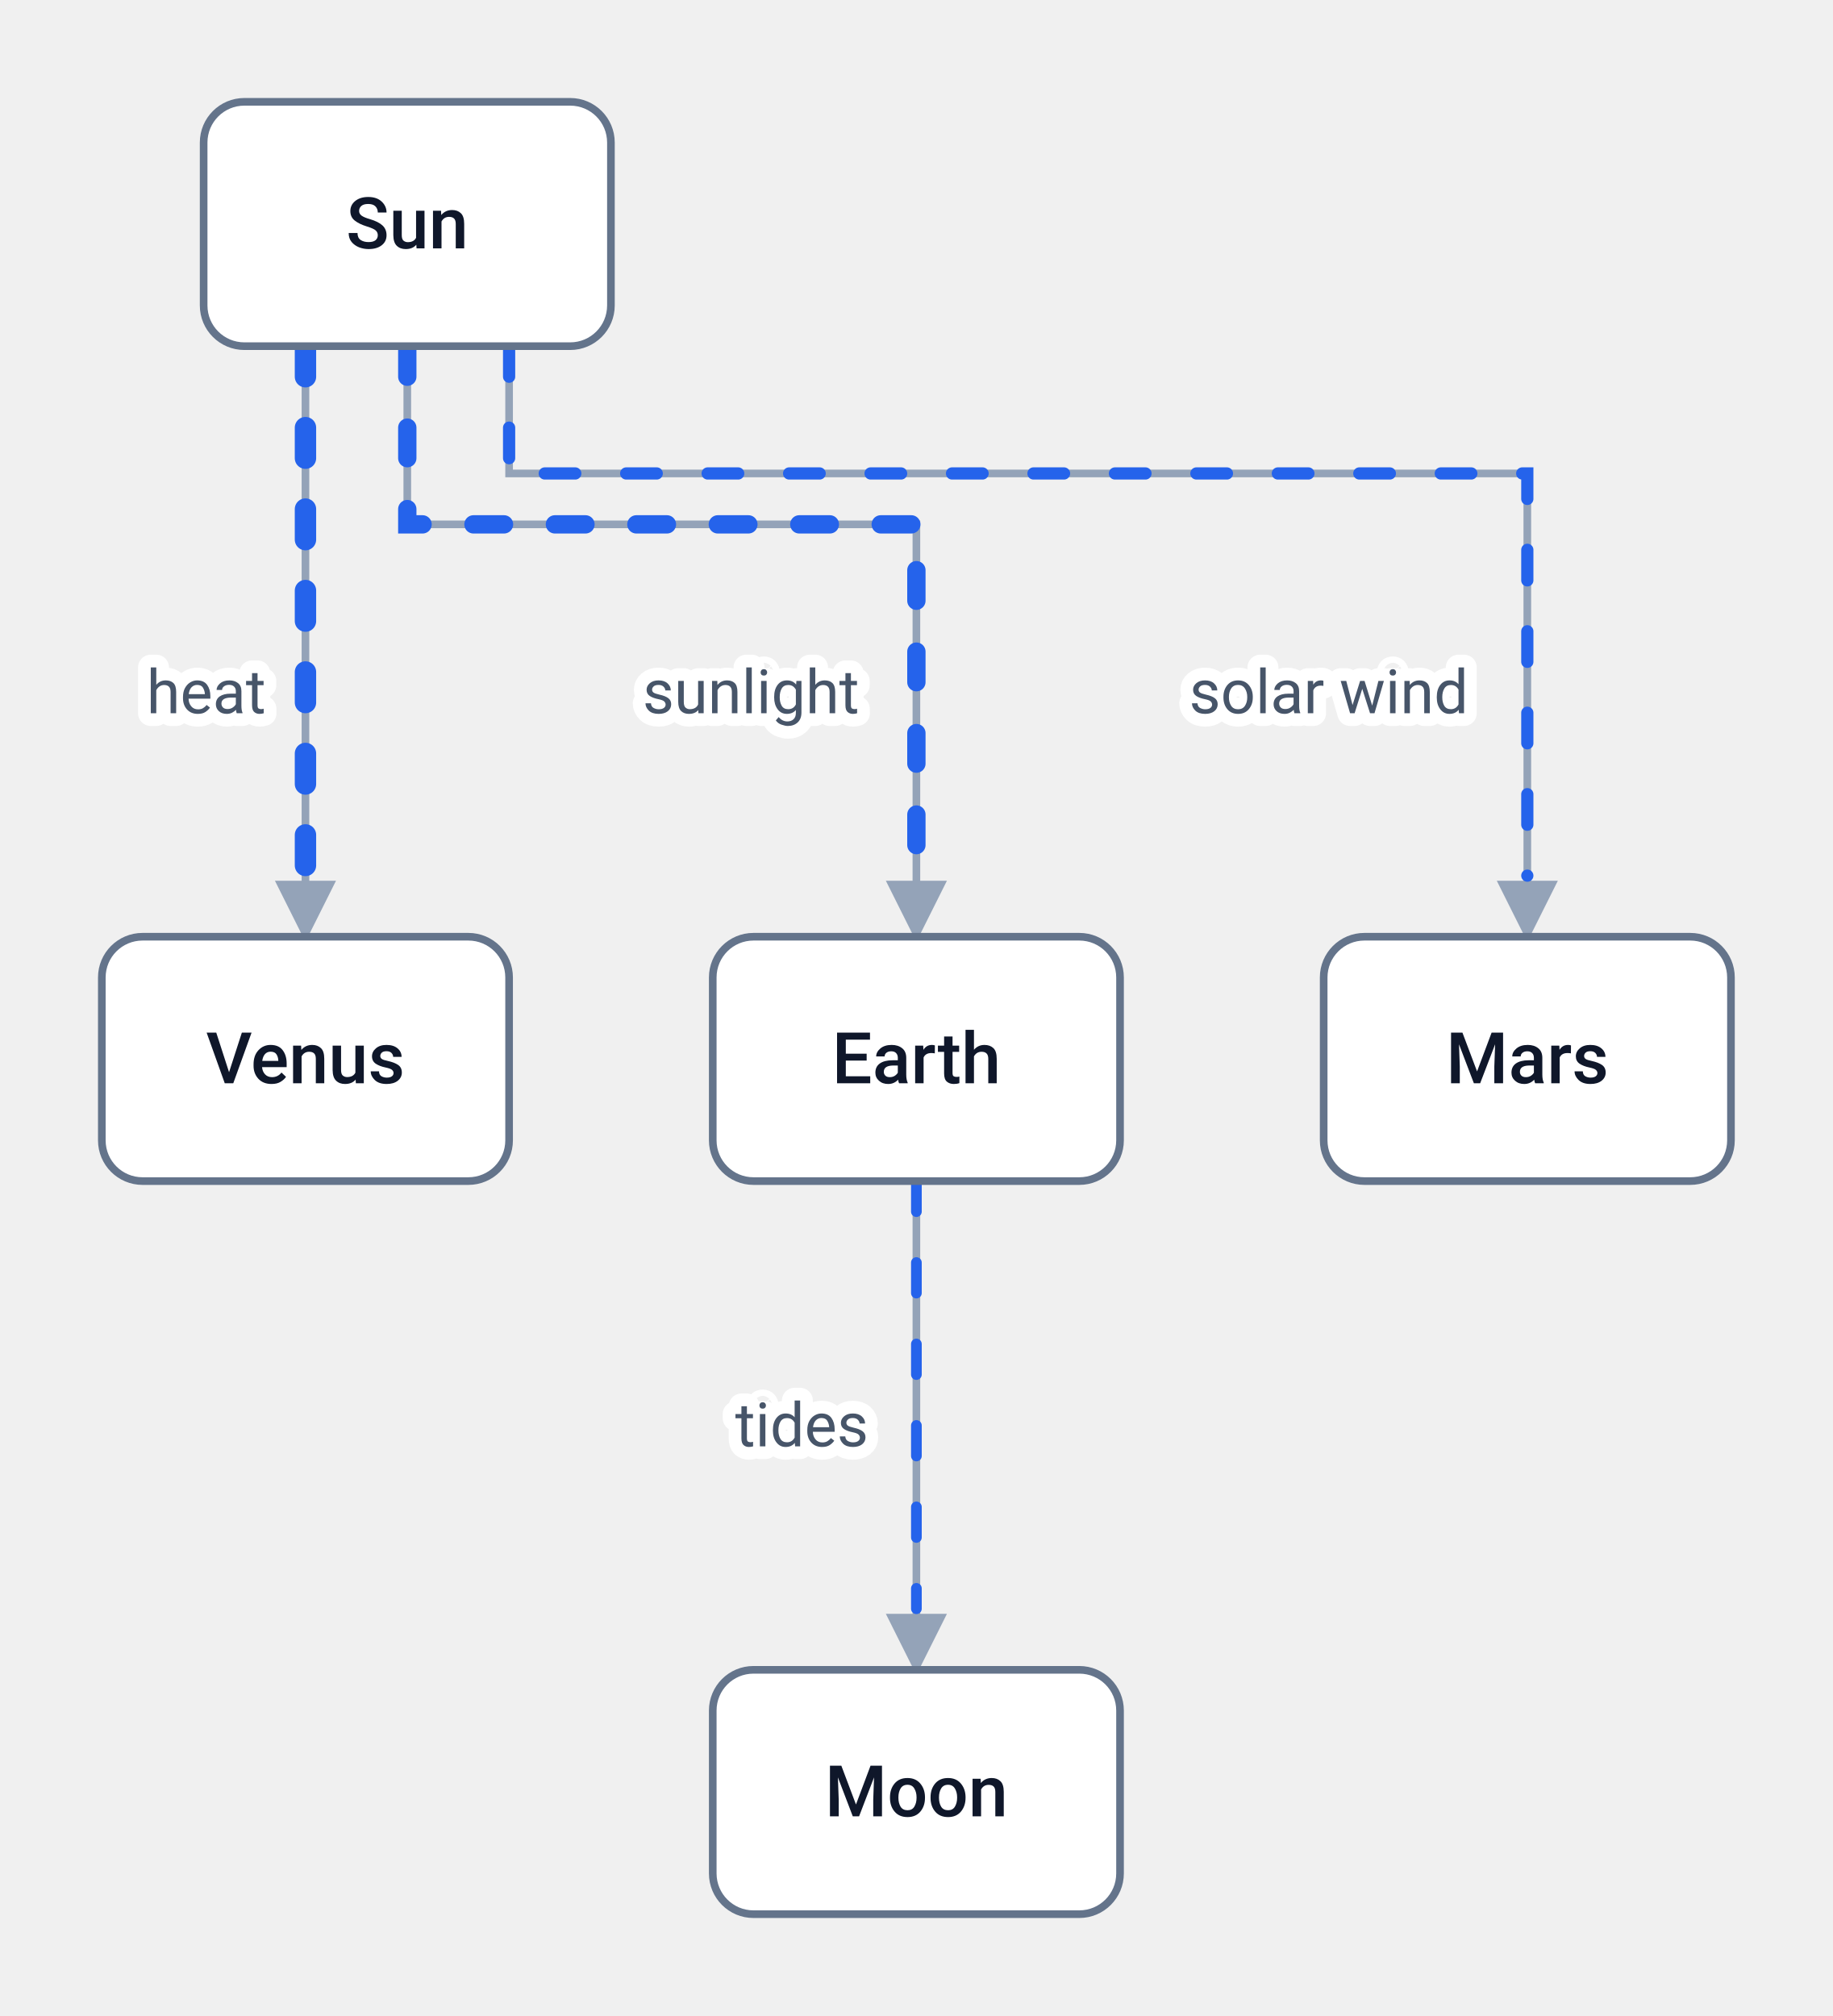
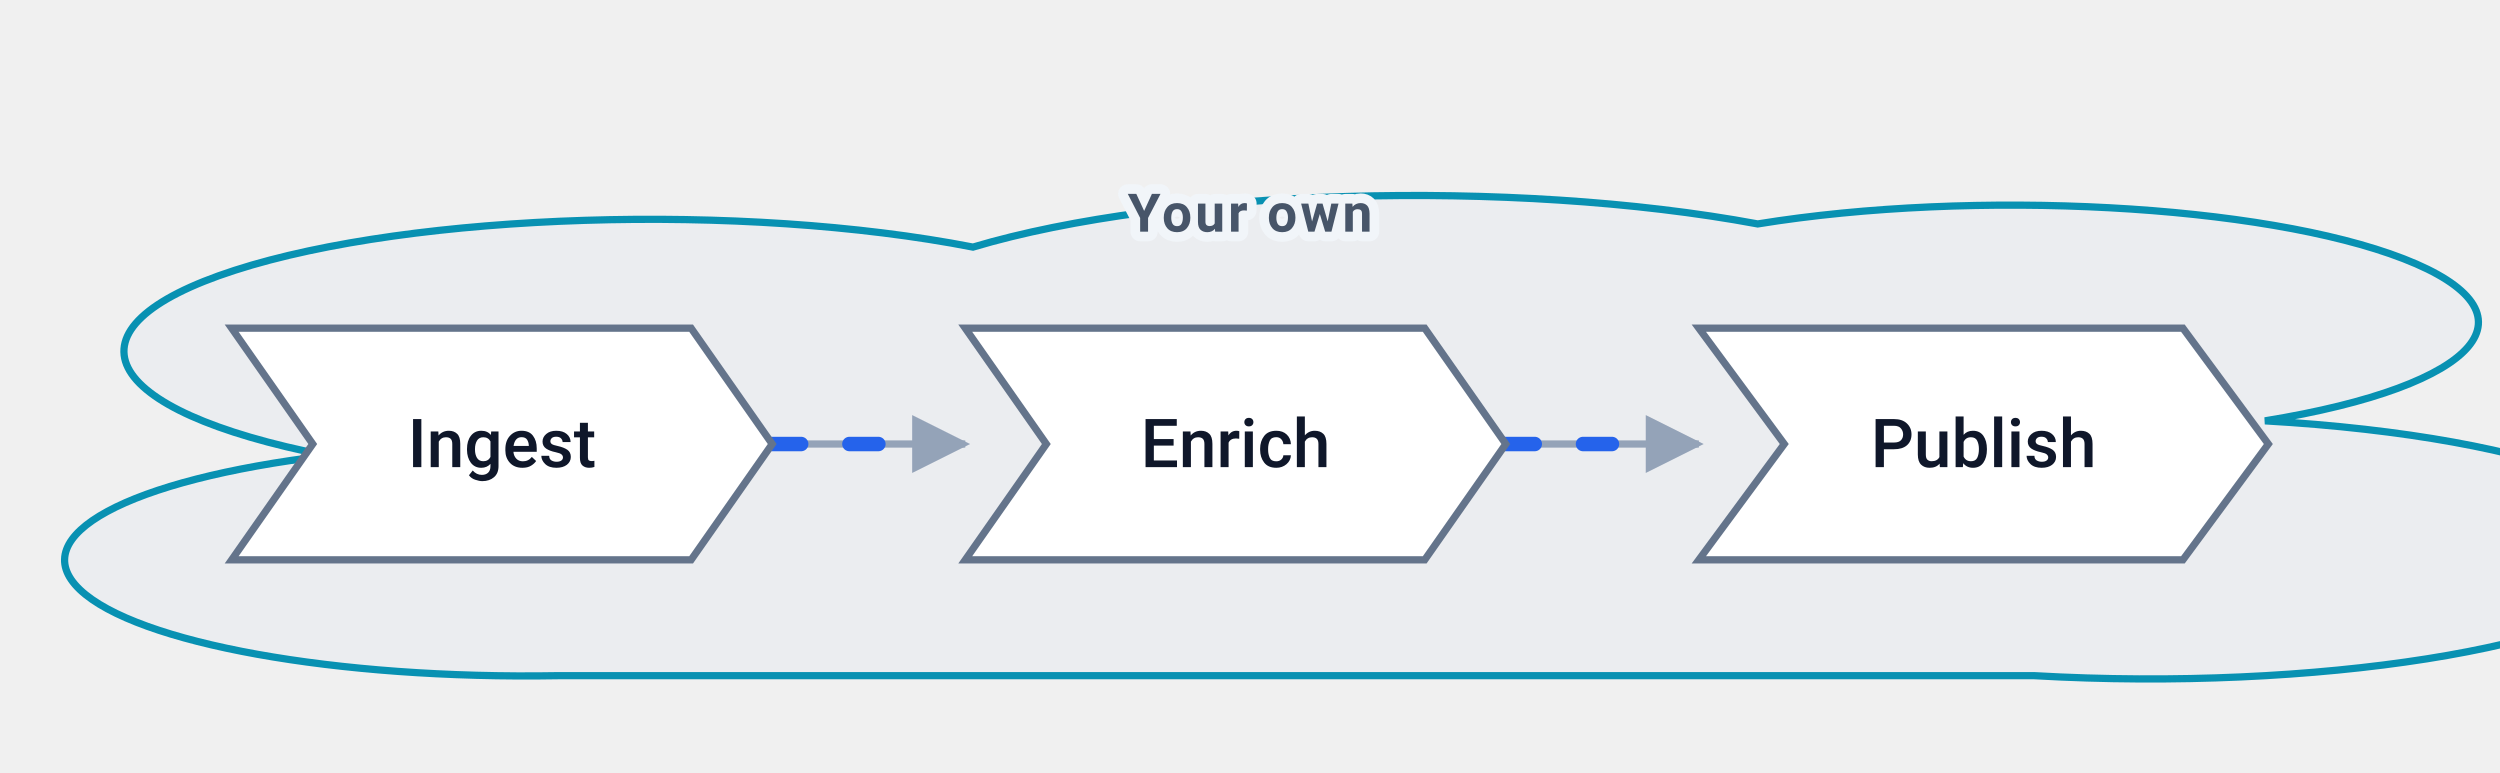
- <svg xmlns="http://www.w3.org/2000/svg" viewBox="0 0 360 396" width="360" height="396" data-orrery="1">
+ <svg xmlns="http://www.w3.org/2000/svg" viewBox="0 0 518 160" width="518" height="160" data-orrery="1">
  <style>.group-box{fill:#e2e8f0;fill-opacity:.35;stroke:#cbd5e1;stroke-width:1.5}
.group-label{font:600 11px system-ui,-apple-system,"Segoe UI",Roboto,sans-serif;fill:#475569;letter-spacing:.06em;text-transform:uppercase;paint-order:stroke;stroke:#f1f5f9;stroke-width:4px;stroke-linejoin:round}
.group-label.centred{text-anchor:middle}
.group[data-collapsed] .group-box{fill-opacity:.7}
.summary-label{font:500 16px system-ui,-apple-system,"Segoe UI",Roboto,sans-serif;fill:#0f172a;text-anchor:middle;dominant-baseline:central}
.expand-mark{fill:none;stroke:#94a3b8;stroke-width:1.5;stroke-linecap:round}
.node-box{fill:#ffffff;stroke:#64748b;stroke-width:1.5}
.node-label{font:500 14px system-ui,-apple-system,"Segoe UI",Roboto,sans-serif;fill:#0f172a;text-anchor:middle;dominant-baseline:central}
.node-tech{font:11px system-ui,-apple-system,"Segoe UI",Roboto,sans-serif;fill:#64748b;text-anchor:middle;dominant-baseline:central}
.replica-box{fill:#ffffff;stroke:#94a3b8;stroke-width:1.5}
.badge{font:600 11px system-ui,-apple-system,"Segoe UI",Roboto,sans-serif;fill:#475569;text-anchor:end;dominant-baseline:central}
.node[data-ghost]{opacity:.5}.node[data-ghost] .node-box{stroke-dasharray:3 3}.node[data-ghost] .node-label{font-style:italic}
.glyph{fill:none;stroke:#475569;stroke-width:1.5;stroke-linejoin:round;stroke-linecap:round}
.glyph-text{font:600 13px system-ui,-apple-system,"Segoe UI",Roboto,sans-serif;fill:#475569;text-anchor:middle;dominant-baseline:central}
.edge{fill:none;stroke:#94a3b8;stroke-width:1.5}
.flow{fill:none;stroke:#2563eb;stroke-linecap:round;stroke-dasharray:6 10;animation:orrery-flow 1s linear infinite}
.edge-label{font:12px system-ui,-apple-system,"Segoe UI",Roboto,sans-serif;fill:#475569;text-anchor:middle;dominant-baseline:central;paint-order:stroke;stroke:#ffffff;stroke-width:5px;stroke-linejoin:round}
.legend text{font:12px system-ui,-apple-system,"Segoe UI",Roboto,sans-serif;fill:#475569;dominant-baseline:central}.legend .legend-name{font-weight:600;fill:#0f172a}
.step-note{font:500 12px system-ui,-apple-system,"Segoe UI",Roboto,sans-serif;fill:#475569;dominant-baseline:central}
@keyframes orrery-flow{to{stroke-dashoffset:-16}}
@keyframes orrery-pulse{0%{stroke-opacity:1}50%{stroke-opacity:0.4}100%{stroke-opacity:1}}
.kind-external .node-box{stroke-dasharray:5 4;fill:#f8fafc}
.gk-region .group-box{stroke-dasharray:8 6}
.gk-zone .group-box{stroke-dasharray:3 5}
.gk-cluster .group-box{stroke:#94a3b8}
.gk-boundary .group-box{stroke:#dc2626;fill-opacity:0;stroke-dasharray:8 6}
+ .gk-pipeline .group-box{stroke:#0891b2}
.edge-async{stroke-dasharray:6 5}
.edge-replication{stroke-dasharray:2 4}
.edge-dataflow{stroke-width:3}
.st-degraded .node-box{stroke:#d97706;stroke-width:2;fill:#fffbeb}
.st-degraded .group-box{stroke:#d97706;stroke-width:2;fill:#fffbeb}
.st-degraded .node-label{fill:#92400e}
.st-degraded .group-label{fill:#92400e}
.st-failed .node-box{stroke:#dc2626;stroke-width:2;fill:#fef2f2;animation:orrery-pulse 1.2s linear infinite}
.st-failed .group-box{stroke:#dc2626;stroke-width:2;fill:#fef2f2;animation:orrery-pulse 1.2s linear infinite}
.st-failed .node-label{fill:#991b1b}
.st-failed .group-label{fill:#991b1b}
.st-off .node-box{stroke-dasharray:4 4}
.st-off .group-box{stroke-dasharray:4 4}
.st-off{opacity:0.45}</style>
  <defs>
    <marker id="arrow" viewBox="0 0 12 12" refX="11" refY="6" markerWidth="12" markerHeight="12" markerUnits="userSpaceOnUse" orient="auto">
      <path d="M0 0L12 6L0 12z" fill="#94a3b8" />
    </marker>
    <marker id="arrow-start" viewBox="0 0 12 12" refX="1" refY="6" markerWidth="12" markerHeight="12" markerUnits="userSpaceOnUse" orient="auto">
      <path d="M12 0L0 6L12 12z" fill="#94a3b8" />
    </marker>
  </defs>
  <g class="scene">
-     <g class="view" data-view="default" data-open="" data-title="The solar system, as a service" data-size="360 396">
+     <g class="view" data-view="own" data-open="" data-title="Every shape" data-size="518 160">
      <g class="groups">
- 
- </g>
+         <g class="group gk-pipeline st-on" data-group="own" data-bbox="20 20 478 120" data-state="on" transform="translate(20 20)">
+           <path class="group-box" data-shape="M20 100A20 20 0 0 1 10 62A22 22 0 0 1 38 26A25 25 0 0 1 72 22A20 20 0 0 1 94 56A18 18 0 0 1 84 100Z" d="M95.6 120A95.6 24 0 0 1 47.8 74.4A105.2 26.4 0 0 1 181.6 31.2A119.5 30 0 0 1 344.2 26.4A95.6 24 0 0 1 449.3 67.2A86 21.6 0 0 1 401.5 120Z" />
+           <text class="group-label centred" x="239" y="28">Your own</text>
+         </g>
+       </g>
      <g class="edges">
-         <path class="edge edge-sync" data-edge="sun-&gt;venus" data-kind="sync" d="M60 68 L60 184" marker-end="url(#arrow)" />
-         <path class="flow" data-flow="sun-&gt;venus" data-load="0.9" d="M60 68 L60 172" style="stroke-width:4.2;animation-duration:0.8s" />
-         <text class="edge-label" x="40.5" y="136">heat</text>
-         <path class="edge edge-sync" data-edge="sun-&gt;earth" data-kind="sync" d="M80 68 L80 103 L180 103 L180 184" marker-end="url(#arrow)" />
-         <path class="flow" data-flow="sun-&gt;earth" data-load="0.7" d="M80 68 L80 103 L180 103 L180 172" style="stroke-width:3.6;animation-duration:1.3s" />
-         <text class="edge-label" x="147.5" y="136">sunlight</text>
-         <path class="edge edge-sync" data-edge="sun-&gt;mars" data-kind="sync" d="M100 68 L100 93 L300 93 L300 184" marker-end="url(#arrow)" />
-         <path class="flow" data-flow="sun-&gt;mars" data-load="0.3" d="M100 68 L100 93 L300 93 L300 172" style="stroke-width:2.4;animation-duration:2.3s" />
-         <text class="edge-label" x="261" y="136">solar wind</text>
-         <path class="edge edge-sync" data-edge="earth-&gt;moon" data-kind="sync" d="M180 232 L180 328" marker-end="url(#arrow)" />
-         <path class="flow" data-flow="earth-&gt;moon" data-load="0.2" d="M180 232 L180 316" style="stroke-width:2.1;animation-duration:2.5s" />
-         <text class="edge-label" x="157.5" y="280">tides</text>
+         <path class="edge edge-sync" data-edge="ingest-&gt;enrich" data-kind="sync" d="M160 92 L200 92" marker-end="url(#arrow)" />
+         <path class="flow" data-flow="ingest-&gt;enrich" data-load="0.5" d="M160 92 L188 92" style="stroke-width:3;animation-duration:1.8s" />
+         <path class="edge edge-sync" data-edge="enrich-&gt;publish" data-kind="sync" d="M312 92 L352 92" marker-end="url(#arrow)" />
+         <path class="flow" data-flow="enrich-&gt;publish" data-load="0.5" d="M312 92 L340 92" style="stroke-width:3;animation-duration:1.8s" />
      </g>
      <g class="nodes">
-         <g class="node kind-service st-on" data-node="sun" data-kind="service" data-state="on" data-bbox="40 20 80 48" transform="translate(40 20)">
-           <rect class="node-box" width="80" height="48" rx="8" />
-           <text class="node-label" x="40" y="24">Sun</text>
+         <g class="node kind-stage st-on" data-node="ingest" data-kind="stage" data-state="on" data-bbox="48 68 112 48" transform="translate(48 68)">
+           <path class="node-box" d="M0 0H95.2L112 24 95.2 48H0L16.8 24Z" />
+           <text class="node-label" x="56" y="24">Ingest</text>
        </g>
-         <g class="node kind-service st-on" data-node="venus" data-kind="service" data-state="on" data-bbox="20 184 80 48" transform="translate(20 184)">
-           <rect class="node-box" width="80" height="48" rx="8" />
-           <text class="node-label" x="40" y="24">Venus</text>
+         <g class="node kind-stage st-on" data-node="enrich" data-kind="stage" data-state="on" data-bbox="200 68 112 48" transform="translate(200 68)">
+           <path class="node-box" d="M0 0H95.2L112 24 95.2 48H0L16.8 24Z" />
+           <text class="node-label" x="56" y="24">Enrich</text>
        </g>
-         <g class="node kind-service st-on" data-node="earth" data-kind="service" data-state="on" data-bbox="140 184 80 48" transform="translate(140 184)">
-           <rect class="node-box" width="80" height="48" rx="8" />
-           <text class="node-label" x="40" y="24">Earth</text>
-         </g>
-         <g class="node kind-service st-on" data-node="mars" data-kind="service" data-state="on" data-bbox="260 184 80 48" transform="translate(260 184)">
-           <rect class="node-box" width="80" height="48" rx="8" />
-           <text class="node-label" x="40" y="24">Mars</text>
-         </g>
-         <g class="node kind-service st-on" data-node="moon" data-kind="service" data-state="on" data-bbox="140 328 80 48" transform="translate(140 328)">
-           <rect class="node-box" width="80" height="48" rx="8" />
-           <text class="node-label" x="40" y="24">Moon</text>
+         <g class="node kind-stage st-on" data-node="publish" data-kind="stage" data-state="on" data-bbox="352 68 118 48" transform="translate(352 68)">
+           <path class="node-box" d="M0 0H100.3L118 24 100.3 48H0L17.7 24Z" />
+           <text class="node-label" x="59" y="24">Publish</text>
        </g>
      </g>
    </g>
  </g>
</svg>
